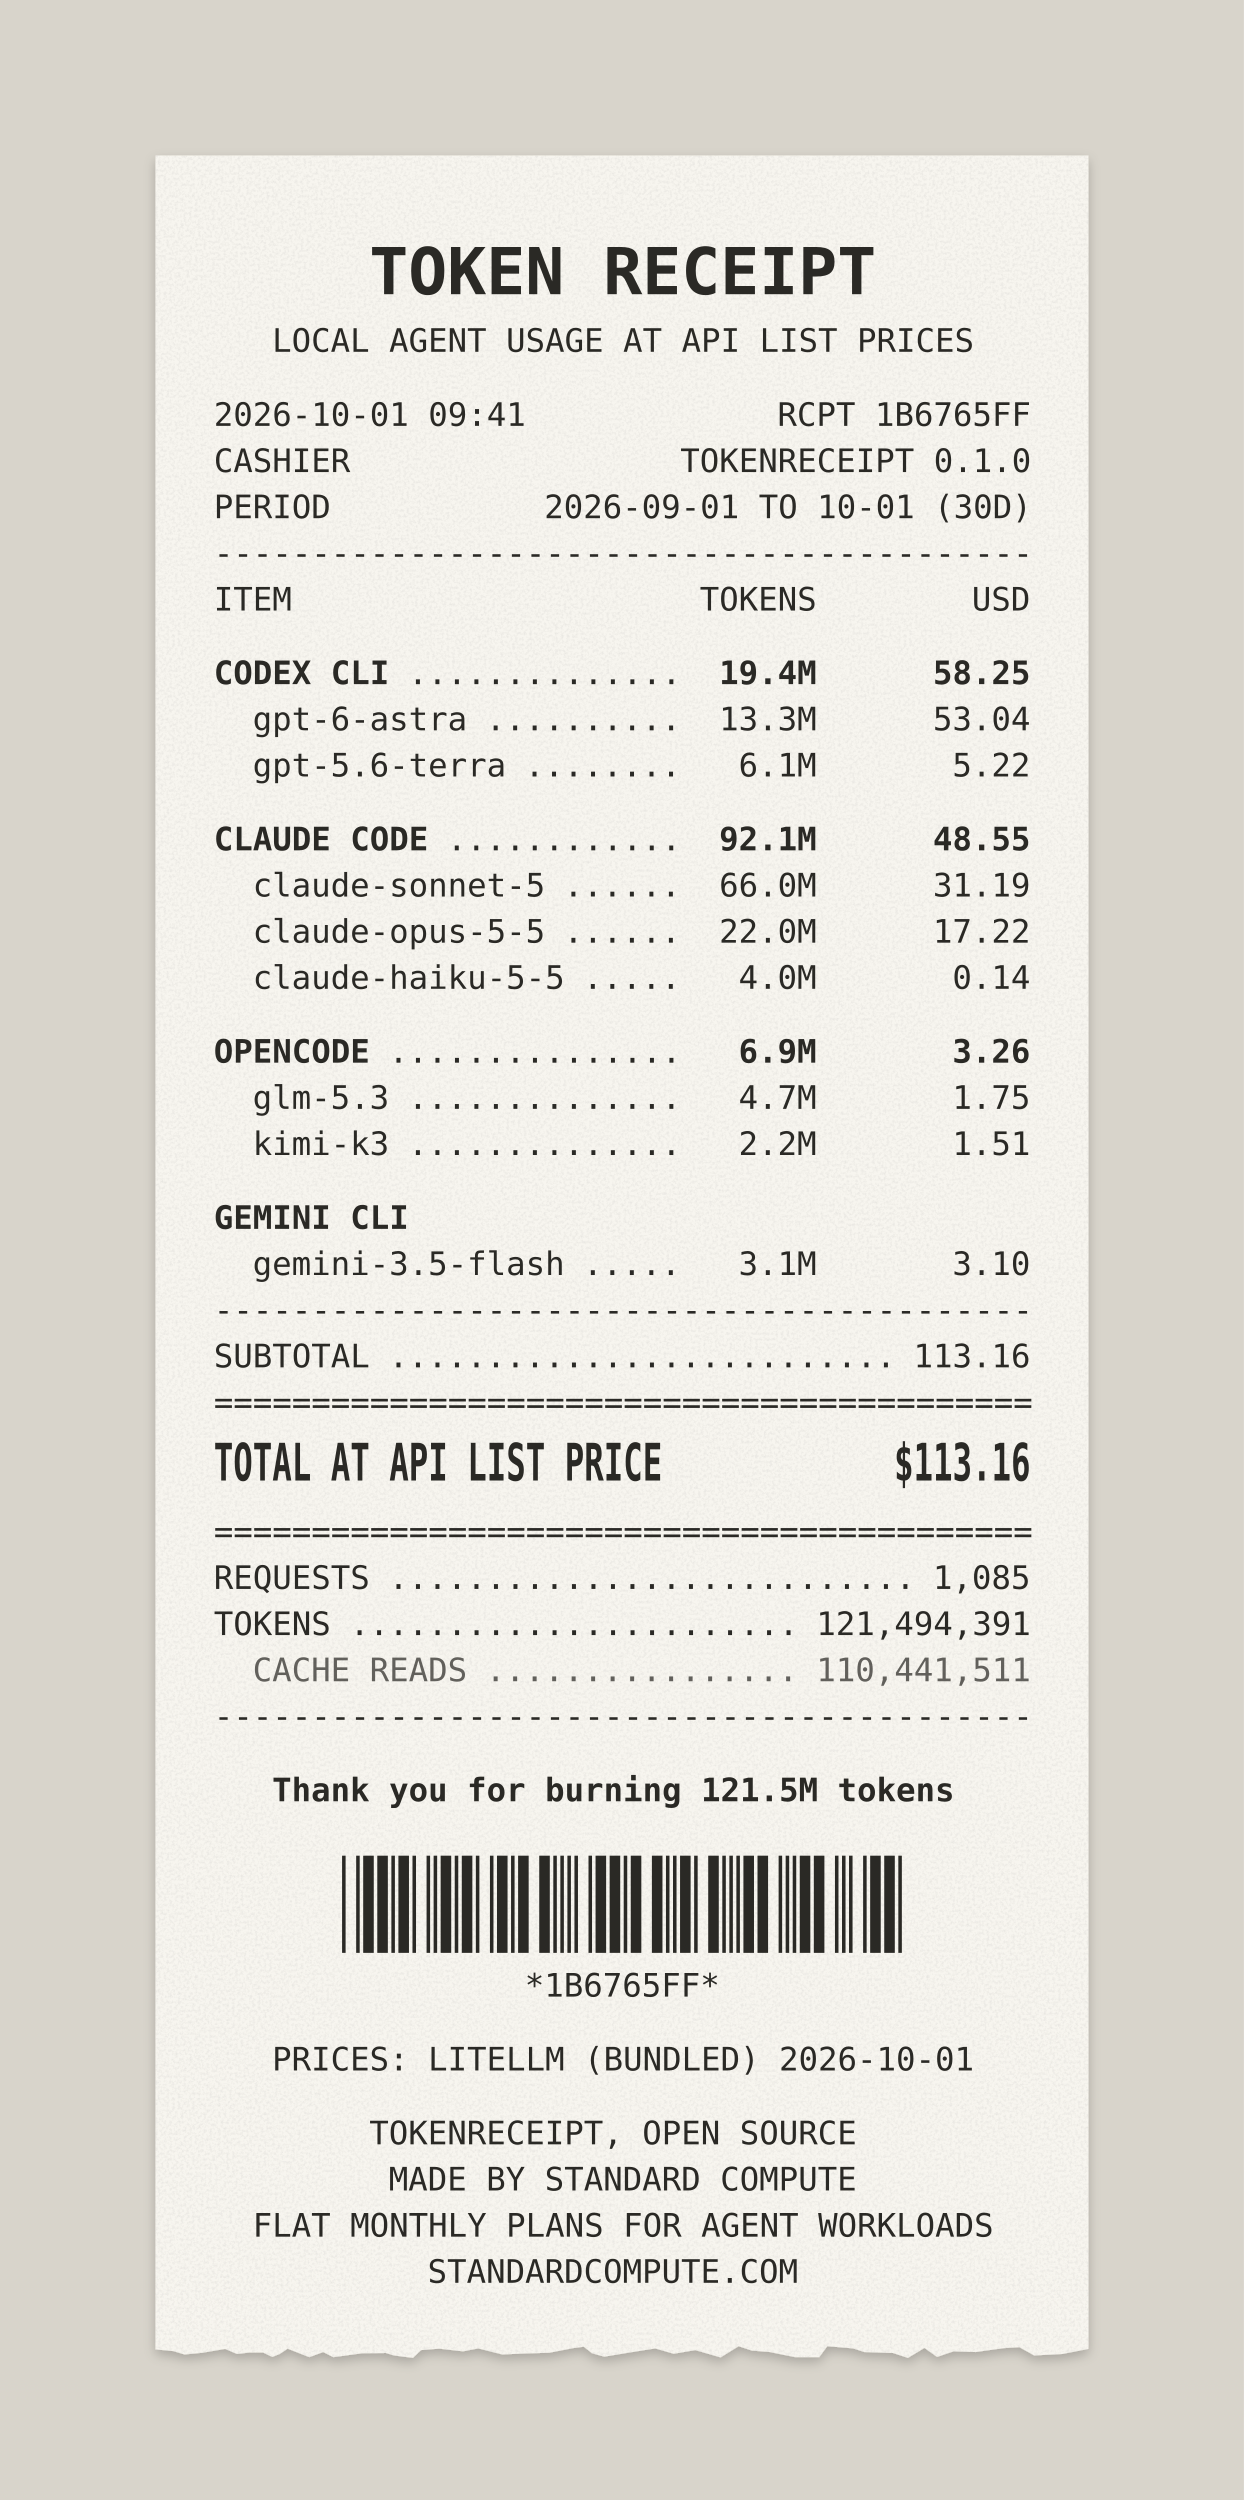
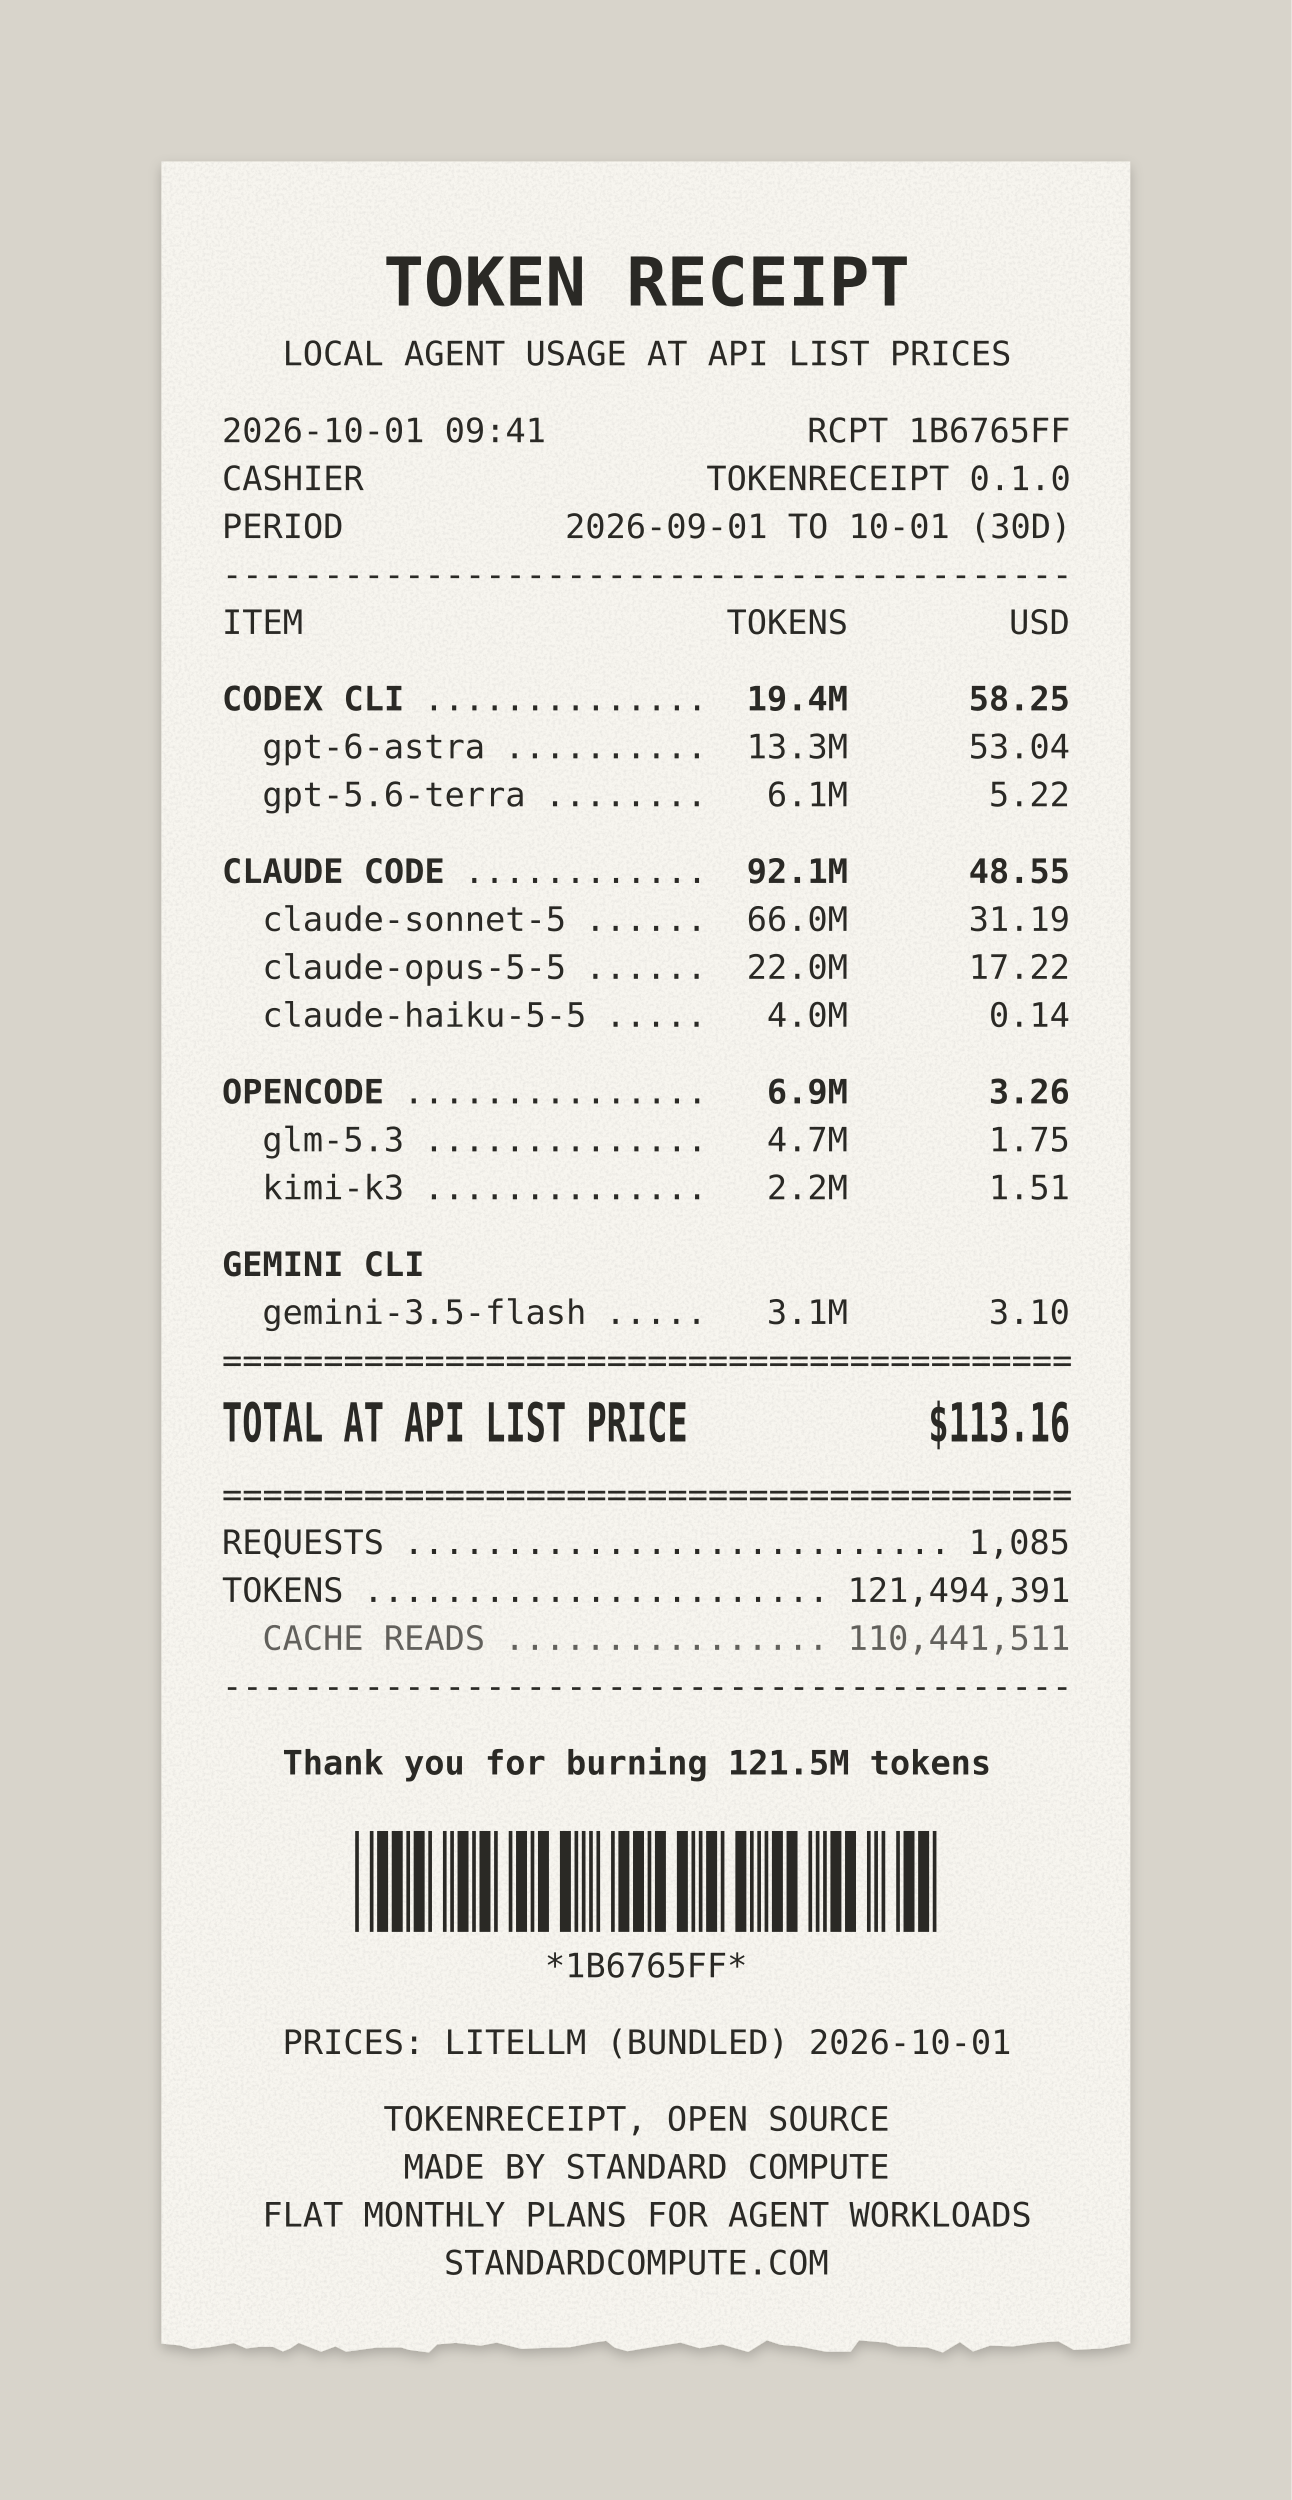
- <svg xmlns="http://www.w3.org/2000/svg" width="512" height="1029" viewBox="0 0 512 1029" role="img" aria-label="Token receipt">
+ <svg xmlns="http://www.w3.org/2000/svg" width="512" height="991" viewBox="0 0 512 991" role="img" aria-label="Token receipt">
  <defs>
    <filter id="shadow" x="-10%" y="-5%" width="120%" height="110%">
      <feDropShadow dx="0" dy="2" stdDeviation="2.5" flood-color="#000" flood-opacity="0.22" />
    </filter>
    <filter id="grain" x="0" y="0" width="100%" height="100%">
      <feTurbulence type="fractalNoise" baseFrequency="0.85" numOctaves="3" seed="7" stitchTiles="stitch" />
      <feColorMatrix values="0 0 0 0 0  0 0 0 0 0  0 0 0 0 0  0 0 0 0.108 -0.043" />
      <feComposite in2="SourceGraphic" operator="in" />
    </filter>
  </defs>
-   <rect width="512" height="1029" fill="#d8d4cb" />
-   <path d="M64 64L448 64L448.0 966.8L437.2 968.9L425.7 969.5L419.6 966.1L413.0 966.5L401.5 968.1L392.5 967.8L385.7 970.1L380.5 966.4L373.7 970.5L367.6 968.5L355.8 968.1L351.2 966.6L340.5 965.7L337.2 970.2L327.3 970.2L316.9 968.1L309.5 967.5L304.0 965.7L296.6 970.3L286.2 967.3L277.3 968.8L269.7 966.6L259.6 968.2L248.7 970.0L243.7 968.6L240.3 965.9L235.8 966.5L226.0 968.4L215.4 968.7L206.8 969.1L196.9 966.6L190.6 967.8L180.7 966.7L173.3 967.3L170.0 970.5L162.2 969.5L158.9 968.5L149.1 968.6L137.2 970.2L133.0 968.1L127.3 970.2L118.4 966.7L115.1 968.9L112.1 970.1L108.3 968.3L102.6 968.3L97.6 968.9L92.7 966.8L83.2 968.4L76.0 969.1L71.3 967.7L64.0 967.0Z" fill="#f7f5ef" filter="url(#shadow)" />
-   <path d="M64 64L448 64L448.0 966.8L437.2 968.9L425.7 969.5L419.6 966.1L413.0 966.5L401.5 968.1L392.5 967.8L385.7 970.1L380.5 966.4L373.7 970.5L367.6 968.5L355.8 968.1L351.2 966.6L340.5 965.7L337.2 970.2L327.3 970.2L316.9 968.1L309.5 967.5L304.0 965.7L296.6 970.3L286.2 967.3L277.3 968.8L269.7 966.6L259.6 968.2L248.7 970.0L243.7 968.6L240.3 965.9L235.8 966.5L226.0 968.4L215.4 968.7L206.8 969.1L196.9 966.6L190.6 967.8L180.7 966.7L173.3 967.3L170.0 970.5L162.2 969.5L158.9 968.5L149.1 968.6L137.2 970.2L133.0 968.1L127.3 970.2L118.4 966.7L115.1 968.9L112.1 970.1L108.3 968.3L102.6 968.3L97.6 968.9L92.7 966.8L83.2 968.4L76.0 969.1L71.3 967.7L64.0 967.0Z" fill="#000" filter="url(#grain)" />
+   <rect width="512" height="991" fill="#d8d4cb" />
+   <path d="M64 64L448 64L448.0 928.8L437.2 930.9L425.7 931.5L419.6 928.1L413.0 928.5L401.5 930.1L392.5 929.8L385.7 932.1L380.5 928.4L373.7 932.5L367.6 930.5L355.8 930.1L351.2 928.6L340.5 927.7L337.2 932.2L327.3 932.2L316.9 930.1L309.5 929.5L304.0 927.7L296.6 932.3L286.2 929.3L277.3 930.8L269.7 928.6L259.6 930.2L248.7 932.0L243.7 930.6L240.3 927.9L235.8 928.5L226.0 930.4L215.4 930.7L206.8 931.1L196.9 928.6L190.6 929.8L180.7 928.7L173.3 929.3L170.0 932.5L162.2 931.5L158.9 930.5L149.1 930.6L137.2 932.2L133.0 930.1L127.3 932.2L118.4 928.7L115.1 930.9L112.1 932.1L108.3 930.3L102.6 930.3L97.6 930.9L92.7 928.8L83.2 930.4L76.0 931.1L71.3 929.7L64.0 929.0Z" fill="#f7f5ef" filter="url(#shadow)" />
+   <path d="M64 64L448 64L448.0 928.8L437.2 930.9L425.7 931.5L419.6 928.1L413.0 928.5L401.5 930.1L392.5 929.8L385.7 932.1L380.5 928.4L373.7 932.5L367.6 930.5L355.8 930.1L351.2 928.6L340.5 927.7L337.2 932.2L327.3 932.2L316.9 930.1L309.5 929.5L304.0 927.7L296.6 932.3L286.2 929.3L277.3 930.8L269.7 928.6L259.6 930.2L248.7 932.0L243.7 930.6L240.3 927.9L235.8 928.5L226.0 930.4L215.4 930.7L206.8 931.1L196.9 928.6L190.6 929.8L180.7 928.7L173.3 929.3L170.0 932.5L162.2 931.5L158.9 930.5L149.1 930.6L137.2 932.2L133.0 930.1L127.3 932.2L118.4 928.7L115.1 930.9L112.1 932.1L108.3 930.3L102.6 930.3L97.6 930.9L92.7 928.8L83.2 930.4L76.0 931.1L71.3 929.7L64.0 929.0Z" fill="#000" filter="url(#grain)" />
  <g font-family="'IBM Plex Mono','JetBrains Mono','SF Mono',SFMono-Regular,Menlo,Consolas,'DejaVu Sans Mono','Liberation Mono',monospace" font-size="13.33" fill="#2a2925" style="font-variant-numeric:tabular-nums">
    <g transform="translate(88 121.1) scale(2 2)">
      <text x="32.00" y="0" textLength="104.00" lengthAdjust="spacing" font-weight="700">TOKEN RECEIPT</text>
    </g>
    <g transform="translate(88 144.8)">
      <text x="24.00" y="0" textLength="288.00" lengthAdjust="spacing">LOCAL AGENT USAGE AT API LIST PRICES</text>
    </g>
    <g transform="translate(88 175.3)">
      <text x="0.00" y="0" textLength="128.00" lengthAdjust="spacing">2026-10-01 09:41</text>
      <text x="232.00" y="0" textLength="104.00" lengthAdjust="spacing">RCPT 1B6765FF</text>
    </g>
    <g transform="translate(88 194.3)">
      <text x="0.00" y="0" textLength="56.00" lengthAdjust="spacing">CASHIER</text>
      <text x="192.00" y="0" textLength="144.00" lengthAdjust="spacing">TOKENRECEIPT 0.1.0</text>
    </g>
    <g transform="translate(88 213.3)">
      <text x="0.00" y="0" textLength="48.00" lengthAdjust="spacing">PERIOD</text>
      <text x="136.00" y="0" textLength="200.00" lengthAdjust="spacing">2026-09-01 TO 10-01 (30D)</text>
    </g>
    <g transform="translate(88 232.3)">
      <text x="0.00" y="0" textLength="336.00" lengthAdjust="spacing">------------------------------------------</text>
    </g>
    <g transform="translate(88 251.3)">
      <text x="0.00" y="0" textLength="32.00" lengthAdjust="spacing">ITEM</text>
      <text x="200.00" y="0" textLength="48.00" lengthAdjust="spacing">TOKENS</text>
      <text x="312.00" y="0" textLength="24.00" lengthAdjust="spacing">USD</text>
    </g>
    <g transform="translate(88 281.6)">
      <text x="0.00" y="0" textLength="72.00" lengthAdjust="spacing" font-weight="700">CODEX CLI</text>
      <text x="80.00" y="0" textLength="112.00" lengthAdjust="spacing">..............</text>
      <text x="208.00" y="0" textLength="40.00" lengthAdjust="spacing" font-weight="700">19.4M</text>
      <text x="296.00" y="0" textLength="40.00" lengthAdjust="spacing" font-weight="700">58.25</text>
    </g>
    <g transform="translate(88 300.6)">
      <text x="16.00" y="0" textLength="88.00" lengthAdjust="spacing">gpt-6-astra</text>
      <text x="112.00" y="0" textLength="80.00" lengthAdjust="spacing">..........</text>
      <text x="208.00" y="0" textLength="40.00" lengthAdjust="spacing">13.3M</text>
      <text x="296.00" y="0" textLength="40.00" lengthAdjust="spacing">53.04</text>
    </g>
    <g transform="translate(88 319.6)">
      <text x="16.00" y="0" textLength="104.00" lengthAdjust="spacing">gpt-5.6-terra</text>
      <text x="128.00" y="0" textLength="64.00" lengthAdjust="spacing">........</text>
      <text x="216.00" y="0" textLength="32.00" lengthAdjust="spacing">6.1M</text>
      <text x="304.00" y="0" textLength="32.00" lengthAdjust="spacing">5.22</text>
    </g>
    <g transform="translate(88 350.0)">
      <text x="0.00" y="0" textLength="88.00" lengthAdjust="spacing" font-weight="700">CLAUDE CODE</text>
      <text x="96.00" y="0" textLength="96.00" lengthAdjust="spacing">............</text>
      <text x="208.00" y="0" textLength="40.00" lengthAdjust="spacing" font-weight="700">92.1M</text>
      <text x="296.00" y="0" textLength="40.00" lengthAdjust="spacing" font-weight="700">48.55</text>
    </g>
    <g transform="translate(88 369.0)">
      <text x="16.00" y="0" textLength="120.00" lengthAdjust="spacing">claude-sonnet-5</text>
      <text x="144.00" y="0" textLength="48.00" lengthAdjust="spacing">......</text>
      <text x="208.00" y="0" textLength="40.00" lengthAdjust="spacing">66.0M</text>
      <text x="296.00" y="0" textLength="40.00" lengthAdjust="spacing">31.19</text>
    </g>
    <g transform="translate(88 388.0)">
      <text x="16.00" y="0" textLength="120.00" lengthAdjust="spacing">claude-opus-5-5</text>
      <text x="144.00" y="0" textLength="48.00" lengthAdjust="spacing">......</text>
      <text x="208.00" y="0" textLength="40.00" lengthAdjust="spacing">22.0M</text>
      <text x="296.00" y="0" textLength="40.00" lengthAdjust="spacing">17.22</text>
    </g>
    <g transform="translate(88 407.0)">
      <text x="16.00" y="0" textLength="128.00" lengthAdjust="spacing">claude-haiku-5-5</text>
      <text x="152.00" y="0" textLength="40.00" lengthAdjust="spacing">.....</text>
      <text x="216.00" y="0" textLength="32.00" lengthAdjust="spacing">4.0M</text>
      <text x="304.00" y="0" textLength="32.00" lengthAdjust="spacing">0.14</text>
    </g>
    <g transform="translate(88 437.4)">
      <text x="0.00" y="0" textLength="64.00" lengthAdjust="spacing" font-weight="700">OPENCODE</text>
      <text x="72.00" y="0" textLength="120.00" lengthAdjust="spacing">...............</text>
      <text x="216.00" y="0" textLength="32.00" lengthAdjust="spacing" font-weight="700">6.9M</text>
      <text x="304.00" y="0" textLength="32.00" lengthAdjust="spacing" font-weight="700">3.26</text>
    </g>
    <g transform="translate(88 456.4)">
      <text x="16.00" y="0" textLength="56.00" lengthAdjust="spacing">glm-5.3</text>
      <text x="80.00" y="0" textLength="112.00" lengthAdjust="spacing">..............</text>
      <text x="216.00" y="0" textLength="32.00" lengthAdjust="spacing">4.7M</text>
      <text x="304.00" y="0" textLength="32.00" lengthAdjust="spacing">1.75</text>
    </g>
    <g transform="translate(88 475.4)">
      <text x="16.00" y="0" textLength="56.00" lengthAdjust="spacing">kimi-k3</text>
      <text x="80.00" y="0" textLength="112.00" lengthAdjust="spacing">..............</text>
      <text x="216.00" y="0" textLength="32.00" lengthAdjust="spacing">2.2M</text>
      <text x="304.00" y="0" textLength="32.00" lengthAdjust="spacing">1.51</text>
    </g>
    <g transform="translate(88 505.8)">
      <text x="0.00" y="0" textLength="80.00" lengthAdjust="spacing" font-weight="700">GEMINI CLI</text>
    </g>
    <g transform="translate(88 524.8)">
      <text x="16.00" y="0" textLength="128.00" lengthAdjust="spacing">gemini-3.5-flash</text>
      <text x="152.00" y="0" textLength="40.00" lengthAdjust="spacing">.....</text>
      <text x="216.00" y="0" textLength="32.00" lengthAdjust="spacing">3.1M</text>
      <text x="304.00" y="0" textLength="32.00" lengthAdjust="spacing">3.10</text>
    </g>
    <g transform="translate(88 543.8)">
-       <text x="0.00" y="0" textLength="336.00" lengthAdjust="spacing">------------------------------------------</text>
-     </g>
-     <g transform="translate(88 562.8)">
-       <text x="0.00" y="0" textLength="64.00" lengthAdjust="spacing">SUBTOTAL</text>
-       <text x="72.00" y="0" textLength="208.00" lengthAdjust="spacing">..........................</text>
-       <text x="288.00" y="0" textLength="48.00" lengthAdjust="spacing">113.16</text>
-     </g>
-     <g transform="translate(88 581.8)">
      <text x="0.00" y="0" textLength="336.00" lengthAdjust="spacing">==========================================</text>
    </g>
-     <g transform="translate(88 609.4) scale(1 1.6)">
+     <g transform="translate(88 571.4) scale(1 1.6)">
      <text x="0.00" y="0" textLength="184.00" lengthAdjust="spacing" font-weight="700">TOTAL AT API LIST PRICE</text>
      <text x="280.00" y="0" textLength="56.00" lengthAdjust="spacing" font-weight="700">$113.16</text>
    </g>
-     <g transform="translate(88 635.0)">
+     <g transform="translate(88 597.0)">
      <text x="0.00" y="0" textLength="336.00" lengthAdjust="spacing">==========================================</text>
    </g>
-     <g transform="translate(88 654.0)">
+     <g transform="translate(88 616.0)">
      <text x="0.00" y="0" textLength="64.00" lengthAdjust="spacing">REQUESTS</text>
      <text x="72.00" y="0" textLength="216.00" lengthAdjust="spacing">...........................</text>
      <text x="296.00" y="0" textLength="40.00" lengthAdjust="spacing">1,085</text>
    </g>
-     <g transform="translate(88 673.0)">
+     <g transform="translate(88 635.0)">
      <text x="0.00" y="0" textLength="48.00" lengthAdjust="spacing">TOKENS</text>
      <text x="56.00" y="0" textLength="184.00" lengthAdjust="spacing">.......................</text>
      <text x="248.00" y="0" textLength="88.00" lengthAdjust="spacing">121,494,391</text>
    </g>
-     <g transform="translate(88 692.0)">
+     <g transform="translate(88 654.0)">
      <text x="16.00" y="0" textLength="88.00" lengthAdjust="spacing" fill-opacity="0.72">CACHE READS</text>
      <text x="112.00" y="0" textLength="128.00" lengthAdjust="spacing" fill-opacity="0.72">................</text>
      <text x="248.00" y="0" textLength="88.00" lengthAdjust="spacing" fill-opacity="0.72">110,441,511</text>
    </g>
-     <g transform="translate(88 711.0)">
+     <g transform="translate(88 673.0)">
      <text x="0.00" y="0" textLength="336.00" lengthAdjust="spacing">------------------------------------------</text>
    </g>
-     <g transform="translate(88 741.4)">
+     <g transform="translate(88 703.4)">
      <text x="24.00" y="0" textLength="280.00" lengthAdjust="spacing" font-weight="700">Thank you for burning 121.5M tokens</text>
    </g>
    <g fill="#2a2925">
-       <rect x="140.80" y="763.8" width="1.45" height="40" />
-       <rect x="146.60" y="763.8" width="1.45" height="40" />
-       <rect x="149.49" y="763.8" width="4.35" height="40" />
-       <rect x="155.29" y="763.8" width="4.35" height="40" />
-       <rect x="161.09" y="763.8" width="1.45" height="40" />
-       <rect x="163.98" y="763.8" width="4.35" height="40" />
-       <rect x="169.78" y="763.8" width="1.45" height="40" />
-       <rect x="175.58" y="763.8" width="1.45" height="40" />
-       <rect x="178.48" y="763.8" width="1.45" height="40" />
-       <rect x="181.37" y="763.8" width="4.35" height="40" />
-       <rect x="187.17" y="763.8" width="1.45" height="40" />
-       <rect x="190.07" y="763.8" width="4.35" height="40" />
-       <rect x="195.86" y="763.8" width="1.45" height="40" />
-       <rect x="201.66" y="763.8" width="1.45" height="40" />
-       <rect x="204.56" y="763.8" width="4.35" height="40" />
-       <rect x="210.35" y="763.8" width="1.45" height="40" />
-       <rect x="213.25" y="763.8" width="4.35" height="40" />
-       <rect x="221.95" y="763.8" width="4.35" height="40" />
-       <rect x="227.74" y="763.8" width="1.45" height="40" />
-       <rect x="230.64" y="763.8" width="1.45" height="40" />
-       <rect x="233.54" y="763.8" width="1.45" height="40" />
-       <rect x="236.44" y="763.8" width="1.45" height="40" />
-       <rect x="242.23" y="763.8" width="1.45" height="40" />
-       <rect x="245.13" y="763.8" width="4.35" height="40" />
-       <rect x="250.93" y="763.8" width="4.35" height="40" />
-       <rect x="256.72" y="763.8" width="1.45" height="40" />
-       <rect x="259.62" y="763.8" width="4.35" height="40" />
-       <rect x="268.32" y="763.8" width="4.35" height="40" />
-       <rect x="274.11" y="763.8" width="1.45" height="40" />
-       <rect x="277.01" y="763.8" width="1.45" height="40" />
-       <rect x="279.91" y="763.8" width="4.35" height="40" />
-       <rect x="285.71" y="763.8" width="1.45" height="40" />
-       <rect x="291.50" y="763.8" width="4.35" height="40" />
-       <rect x="297.30" y="763.8" width="1.45" height="40" />
-       <rect x="300.20" y="763.8" width="1.45" height="40" />
-       <rect x="303.09" y="763.8" width="1.45" height="40" />
-       <rect x="305.99" y="763.8" width="4.35" height="40" />
-       <rect x="311.79" y="763.8" width="4.35" height="40" />
-       <rect x="320.48" y="763.8" width="1.45" height="40" />
-       <rect x="323.38" y="763.8" width="1.45" height="40" />
-       <rect x="326.28" y="763.8" width="1.45" height="40" />
-       <rect x="329.18" y="763.8" width="4.35" height="40" />
-       <rect x="334.97" y="763.8" width="4.35" height="40" />
-       <rect x="343.67" y="763.8" width="1.45" height="40" />
-       <rect x="346.57" y="763.8" width="1.45" height="40" />
-       <rect x="349.46" y="763.8" width="1.45" height="40" />
-       <rect x="355.26" y="763.8" width="1.45" height="40" />
-       <rect x="358.16" y="763.8" width="4.35" height="40" />
-       <rect x="363.95" y="763.8" width="4.35" height="40" />
-       <rect x="369.75" y="763.8" width="1.45" height="40" />
-     </g>
-     <g transform="translate(88 821.8)">
+       <rect x="140.80" y="725.8" width="1.45" height="40" />
+       <rect x="146.60" y="725.8" width="1.45" height="40" />
+       <rect x="149.49" y="725.8" width="4.35" height="40" />
+       <rect x="155.29" y="725.8" width="4.35" height="40" />
+       <rect x="161.09" y="725.8" width="1.45" height="40" />
+       <rect x="163.98" y="725.8" width="4.35" height="40" />
+       <rect x="169.78" y="725.8" width="1.45" height="40" />
+       <rect x="175.58" y="725.8" width="1.45" height="40" />
+       <rect x="178.48" y="725.8" width="1.45" height="40" />
+       <rect x="181.37" y="725.8" width="4.35" height="40" />
+       <rect x="187.17" y="725.8" width="1.45" height="40" />
+       <rect x="190.07" y="725.8" width="4.35" height="40" />
+       <rect x="195.86" y="725.8" width="1.45" height="40" />
+       <rect x="201.66" y="725.8" width="1.45" height="40" />
+       <rect x="204.56" y="725.8" width="4.35" height="40" />
+       <rect x="210.35" y="725.8" width="1.45" height="40" />
+       <rect x="213.25" y="725.8" width="4.35" height="40" />
+       <rect x="221.95" y="725.8" width="4.35" height="40" />
+       <rect x="227.74" y="725.8" width="1.45" height="40" />
+       <rect x="230.64" y="725.8" width="1.45" height="40" />
+       <rect x="233.54" y="725.8" width="1.45" height="40" />
+       <rect x="236.44" y="725.8" width="1.45" height="40" />
+       <rect x="242.23" y="725.8" width="1.45" height="40" />
+       <rect x="245.13" y="725.8" width="4.35" height="40" />
+       <rect x="250.93" y="725.8" width="4.35" height="40" />
+       <rect x="256.72" y="725.8" width="1.45" height="40" />
+       <rect x="259.62" y="725.8" width="4.35" height="40" />
+       <rect x="268.32" y="725.8" width="4.35" height="40" />
+       <rect x="274.11" y="725.8" width="1.45" height="40" />
+       <rect x="277.01" y="725.8" width="1.45" height="40" />
+       <rect x="279.91" y="725.8" width="4.35" height="40" />
+       <rect x="285.71" y="725.8" width="1.45" height="40" />
+       <rect x="291.50" y="725.8" width="4.35" height="40" />
+       <rect x="297.30" y="725.8" width="1.45" height="40" />
+       <rect x="300.20" y="725.8" width="1.45" height="40" />
+       <rect x="303.09" y="725.8" width="1.45" height="40" />
+       <rect x="305.99" y="725.8" width="4.35" height="40" />
+       <rect x="311.79" y="725.8" width="4.35" height="40" />
+       <rect x="320.48" y="725.8" width="1.45" height="40" />
+       <rect x="323.38" y="725.8" width="1.45" height="40" />
+       <rect x="326.28" y="725.8" width="1.45" height="40" />
+       <rect x="329.18" y="725.8" width="4.35" height="40" />
+       <rect x="334.97" y="725.8" width="4.35" height="40" />
+       <rect x="343.67" y="725.8" width="1.45" height="40" />
+       <rect x="346.57" y="725.8" width="1.45" height="40" />
+       <rect x="349.46" y="725.8" width="1.45" height="40" />
+       <rect x="355.26" y="725.8" width="1.45" height="40" />
+       <rect x="358.16" y="725.8" width="4.35" height="40" />
+       <rect x="363.95" y="725.8" width="4.35" height="40" />
+       <rect x="369.75" y="725.8" width="1.45" height="40" />
+     </g>
+     <g transform="translate(88 783.8)">
      <text x="128.00" y="0" textLength="80.00" lengthAdjust="spacing">*1B6765FF*</text>
    </g>
-     <g transform="translate(88 852.2)">
+     <g transform="translate(88 814.2)">
      <text x="24.00" y="0" textLength="288.00" lengthAdjust="spacing">PRICES: LITELLM (BUNDLED) 2026-10-01</text>
    </g>
+     <g transform="translate(88 844.6)">
+       <text x="64.00" y="0" textLength="200.00" lengthAdjust="spacing">TOKENRECEIPT, OPEN SOURCE</text>
+     </g>
+     <g transform="translate(88 863.6)">
+       <text x="72.00" y="0" textLength="192.00" lengthAdjust="spacing">MADE BY STANDARD COMPUTE</text>
+     </g>
    <g transform="translate(88 882.6)">
-       <text x="64.00" y="0" textLength="200.00" lengthAdjust="spacing">TOKENRECEIPT, OPEN SOURCE</text>
+       <text x="16.00" y="0" textLength="304.00" lengthAdjust="spacing">FLAT MONTHLY PLANS FOR AGENT WORKLOADS</text>
    </g>
    <g transform="translate(88 901.6)">
-       <text x="72.00" y="0" textLength="192.00" lengthAdjust="spacing">MADE BY STANDARD COMPUTE</text>
-     </g>
-     <g transform="translate(88 920.6)">
-       <text x="16.00" y="0" textLength="304.00" lengthAdjust="spacing">FLAT MONTHLY PLANS FOR AGENT WORKLOADS</text>
-     </g>
-     <g transform="translate(88 939.6)">
      <text x="88.00" y="0" textLength="152.00" lengthAdjust="spacing">STANDARDCOMPUTE.COM</text>
    </g>
  </g>
</svg>
